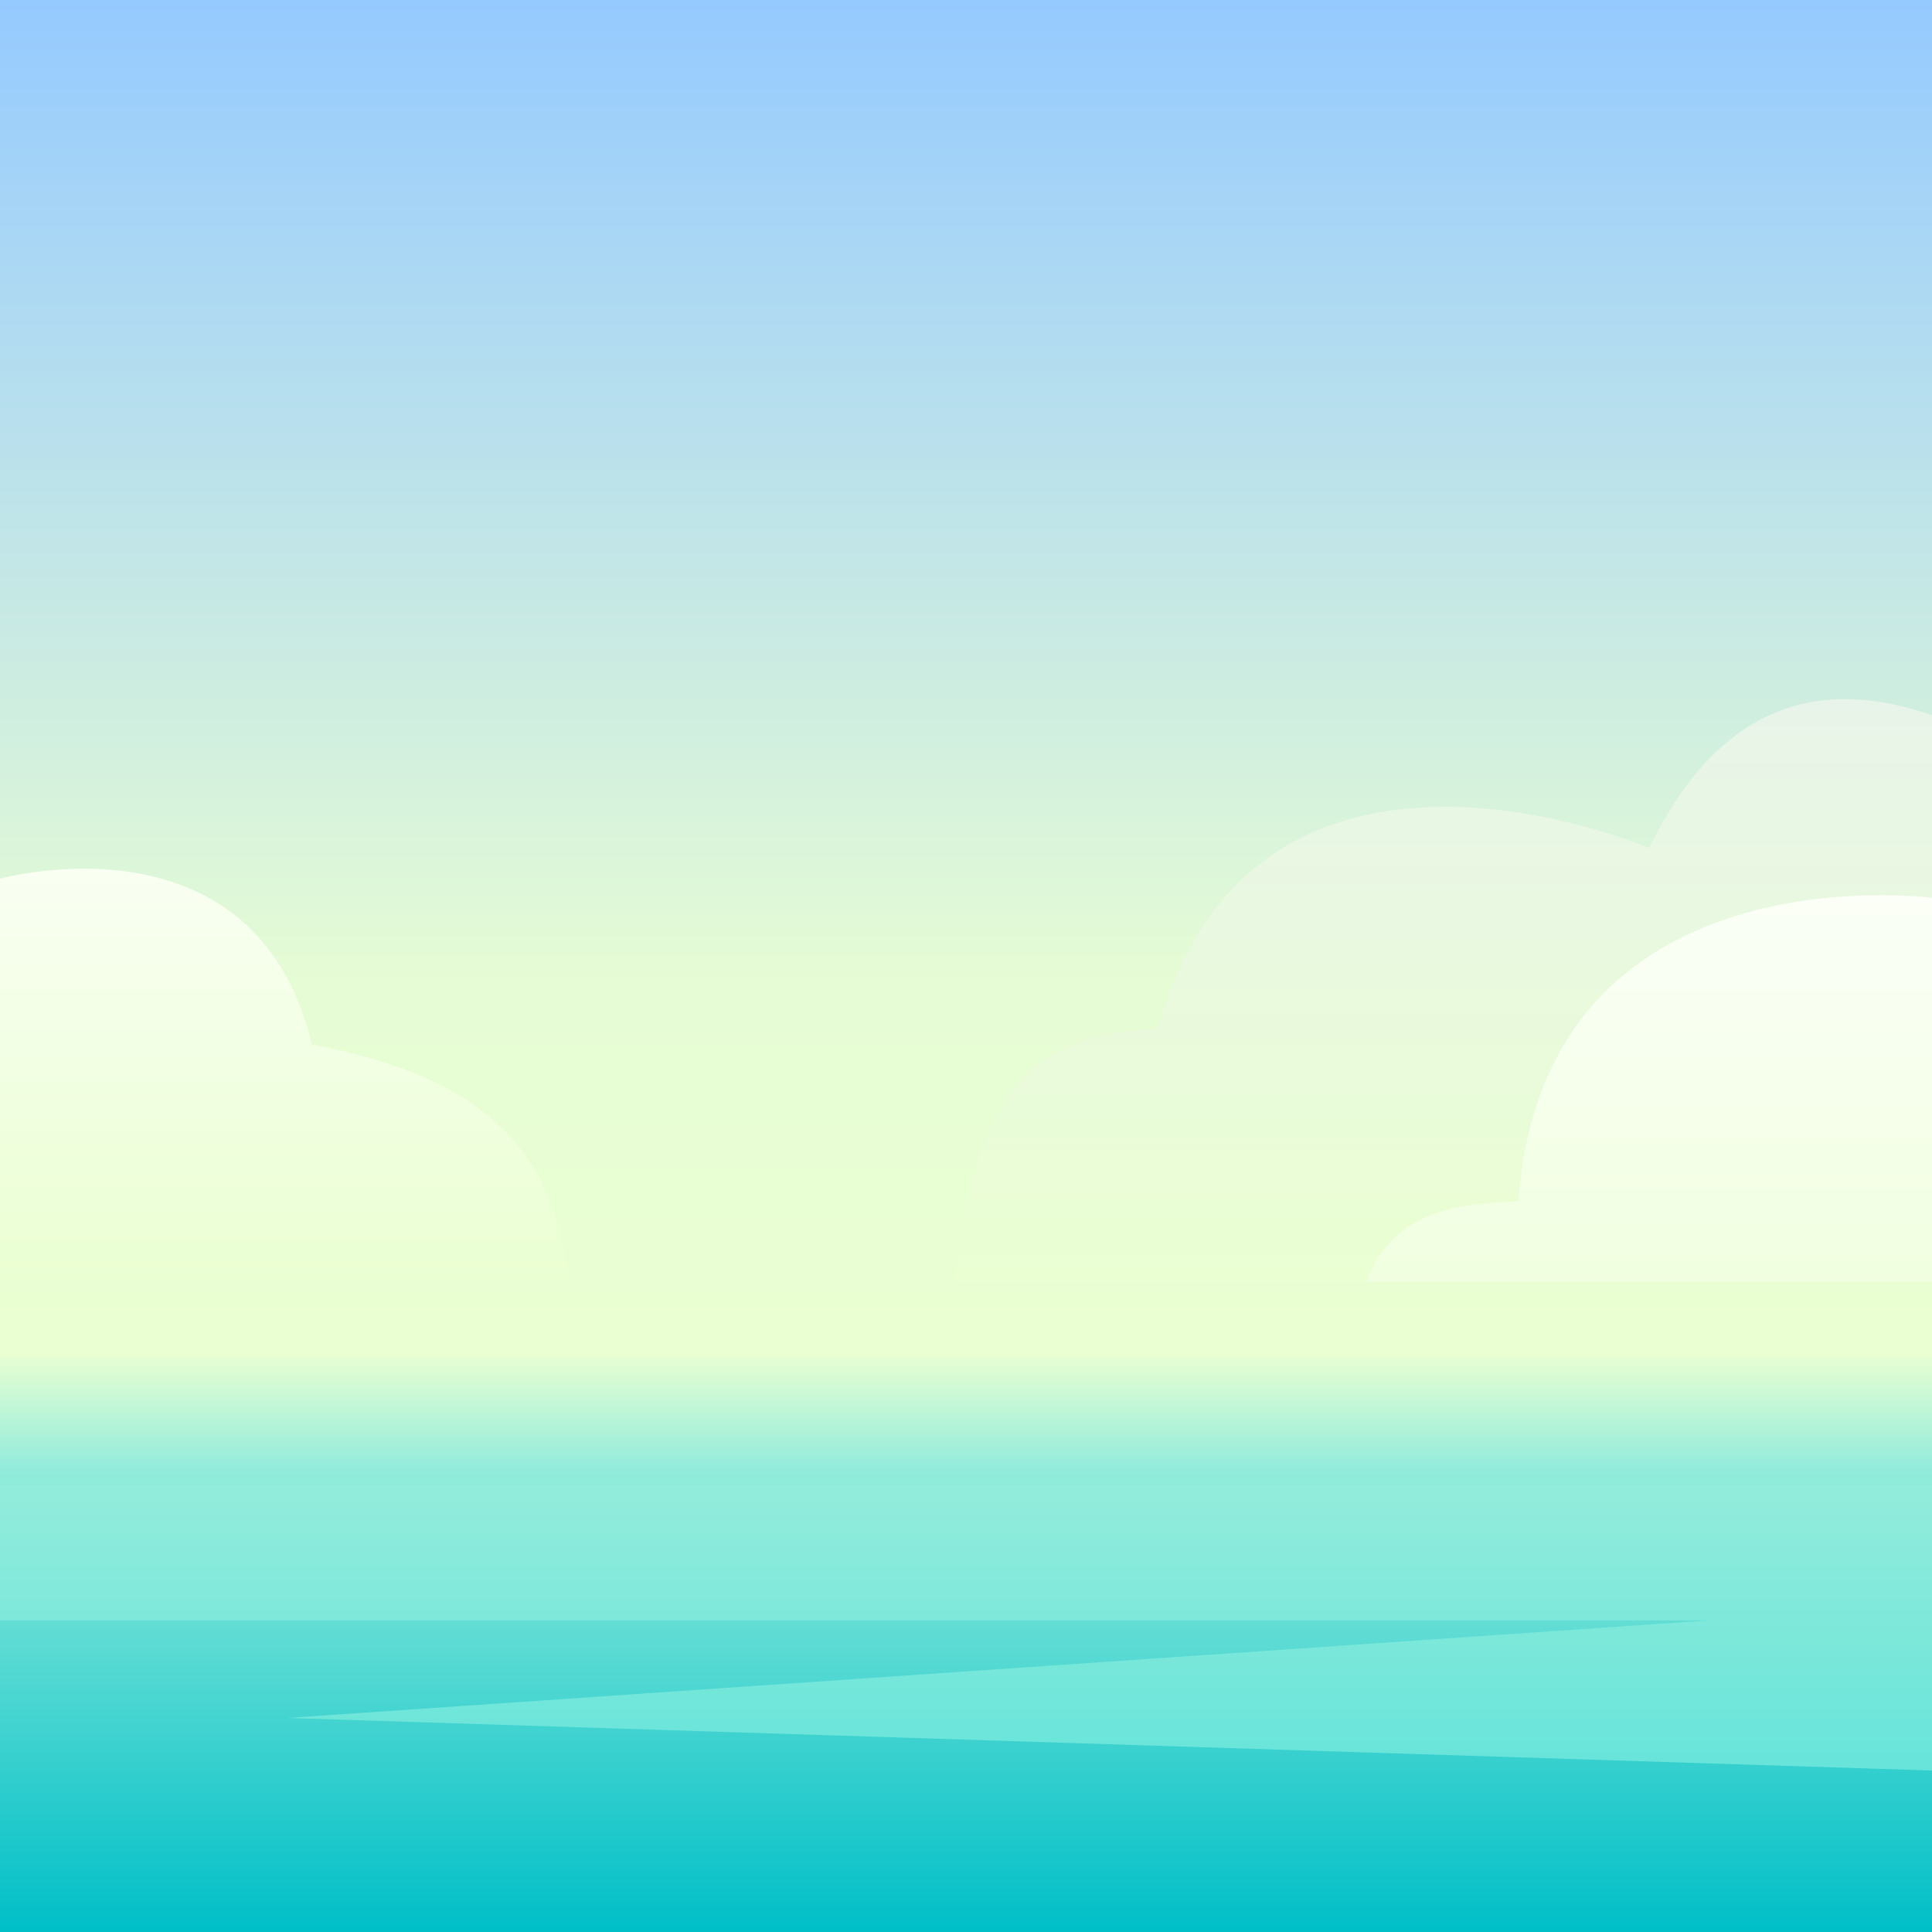
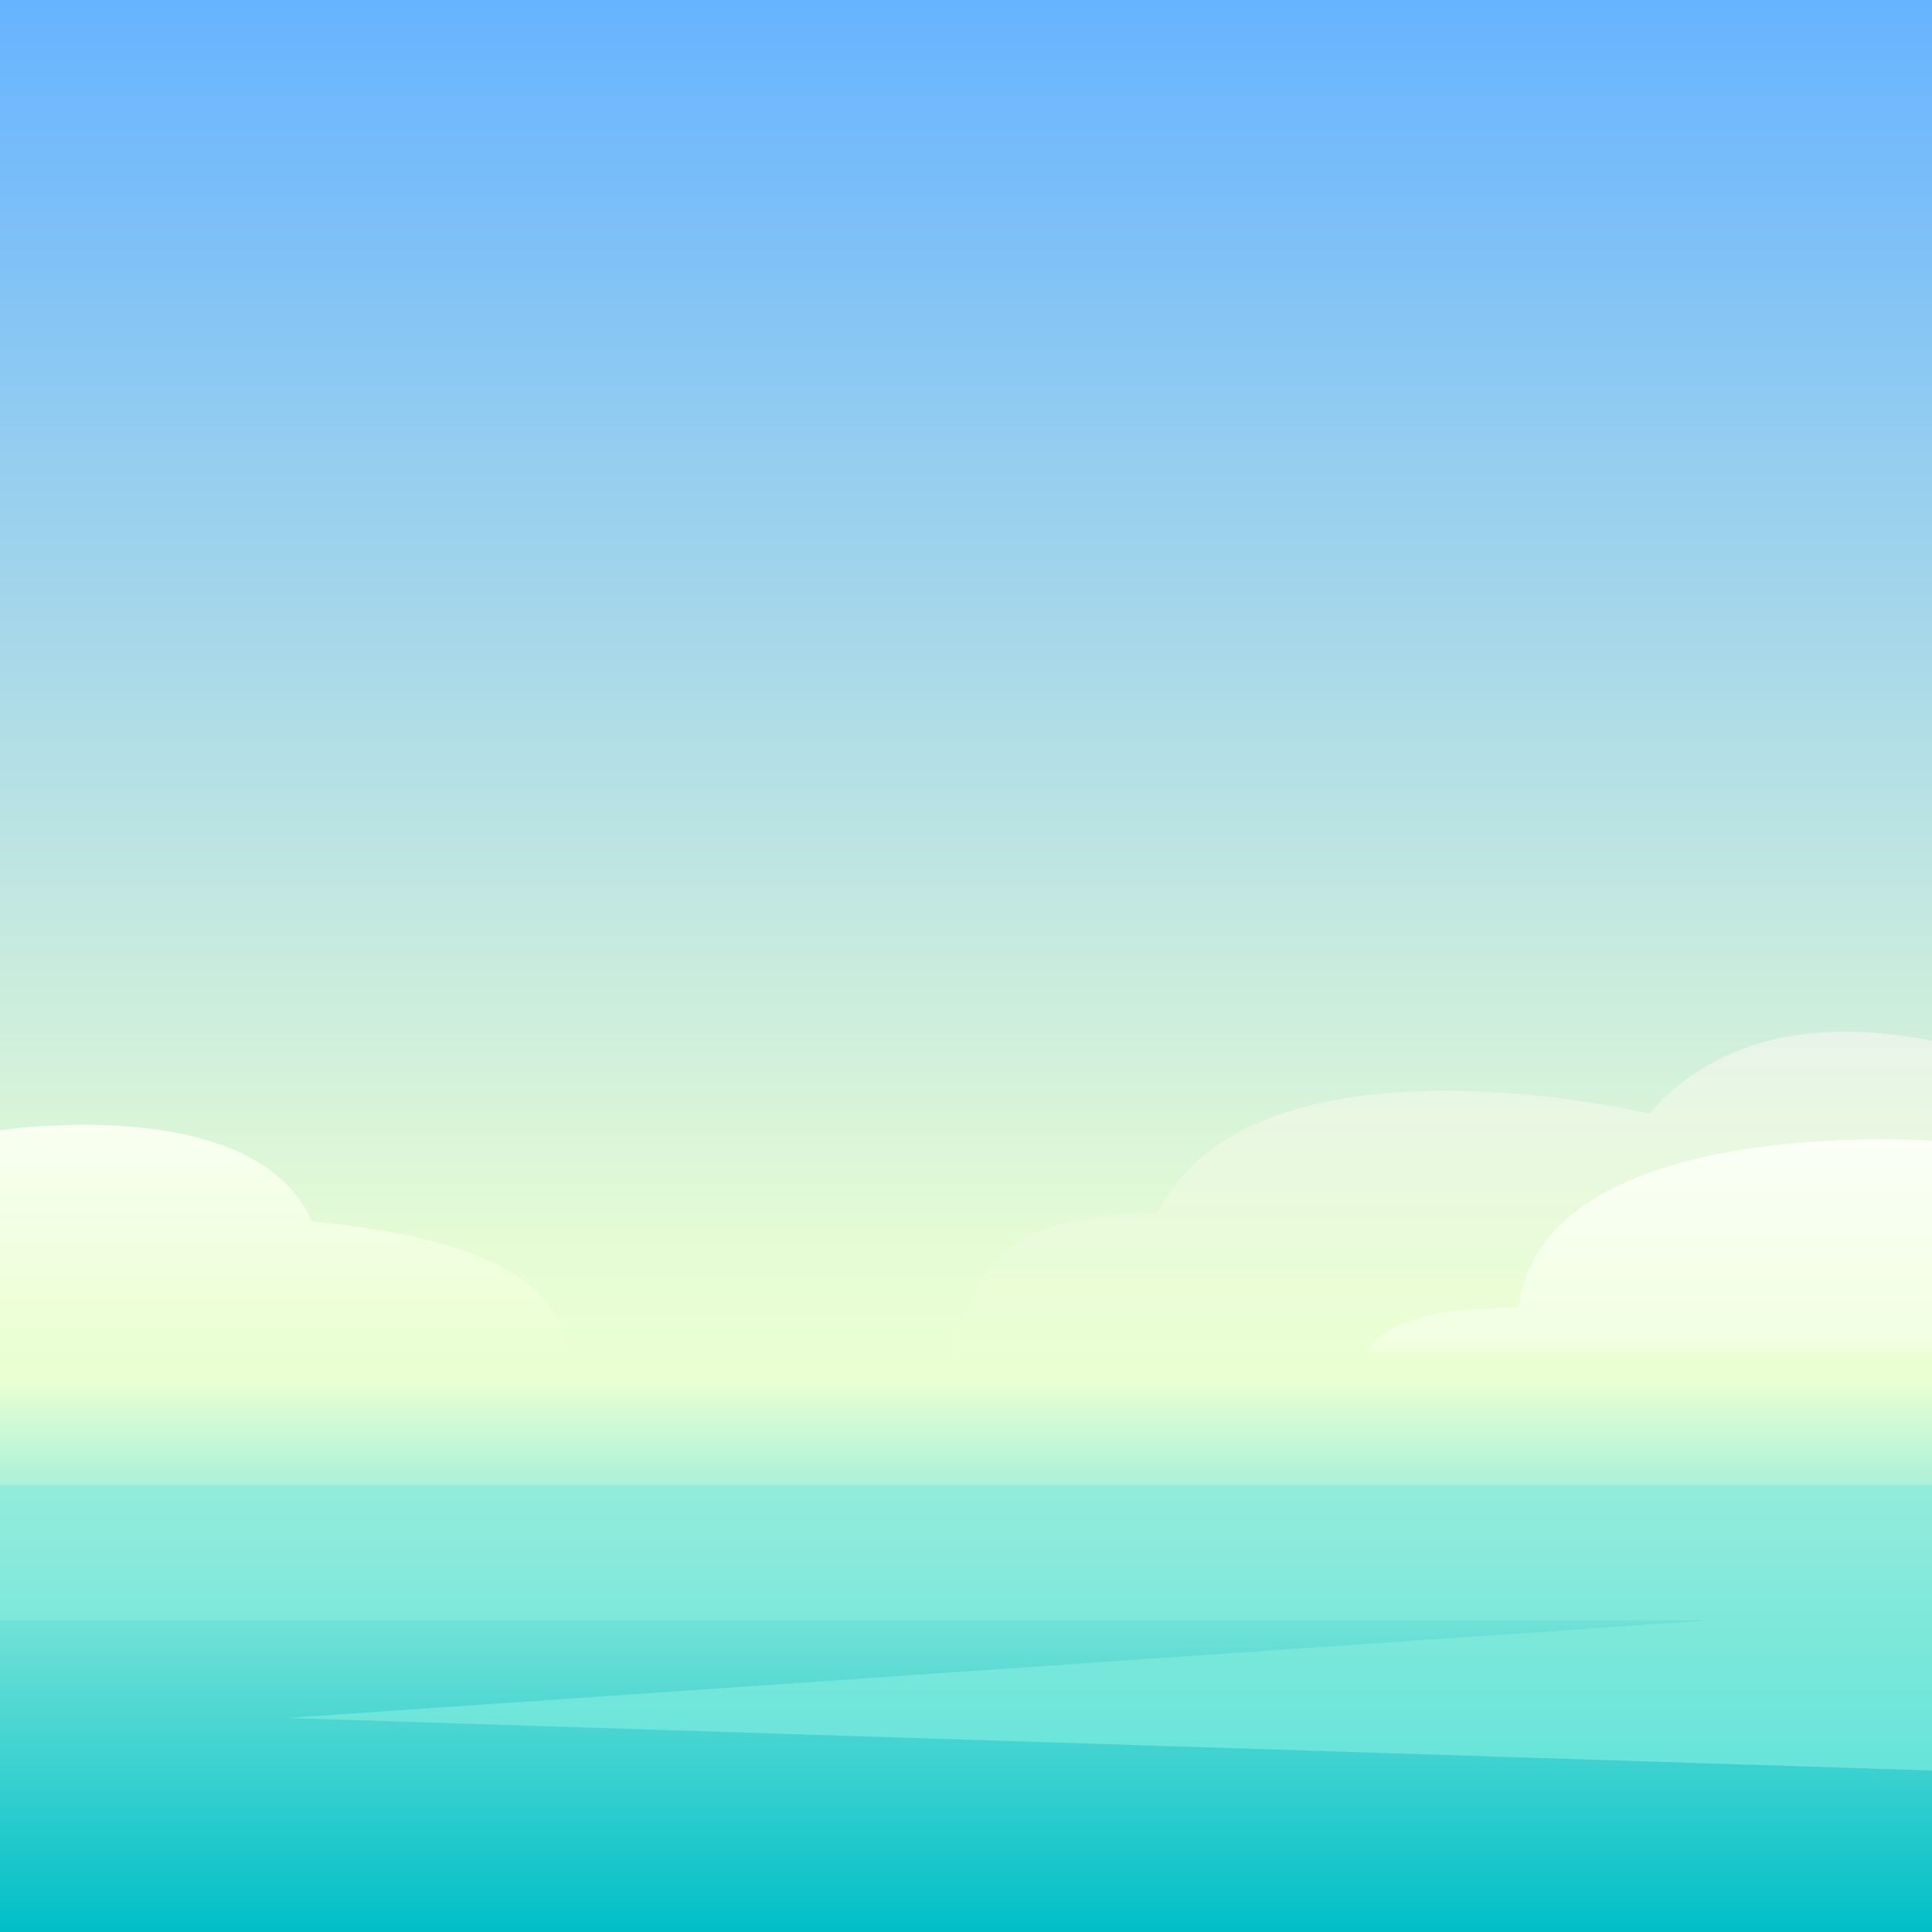
- <svg xmlns="http://www.w3.org/2000/svg" id="Layer_1" data-name="Layer 1" viewBox="0 0 600 600">
-   <defs>
-     <style>.cls-1{fill:url(#linear-gradient);}.cls-2{fill:url(#linear-gradient-2);}.cls-3{fill:url(#linear-gradient-3);}.cls-4{fill:url(#linear-gradient-4);}.cls-5{fill:url(#linear-gradient-5);}</style>
-     <linearGradient id="linear-gradient" x1="300" y1="600" x2="300" gradientTransform="matrix(1, 0, 0, -1, 0, 600)" gradientUnits="userSpaceOnUse">
-       <stop offset="0" stop-color="#00bfc7" />
-       <stop offset="0.24" stop-color="#93ecdb" />
-       <stop offset="0.3" stop-color="#eaffd2" />
-       <stop offset="0.49" stop-color="#e6fcd4" />
-       <stop offset="1" stop-color="#95caff" />
-     </linearGradient>
-     <linearGradient id="linear-gradient-2" x1="67.88" y1="398.07" x2="67.88" y2="217.13" gradientTransform="translate(380.33)" gradientUnits="userSpaceOnUse">
-       <stop offset="0" stop-color="#eaffd2" />
-       <stop offset="1" stop-color="#e8f4e9" />
-     </linearGradient>
-     <linearGradient id="linear-gradient-3" x1="511.68" y1="398.07" x2="511.68" y2="269.78" gradientTransform="matrix(-1, 0, 0, 1, 600, 0)" gradientUnits="userSpaceOnUse">
-       <stop offset="0" stop-color="#eaffd2" />
-       <stop offset="1" stop-color="#f9fff2" />
-     </linearGradient>
-     <linearGradient id="linear-gradient-4" x1="512.18" y1="398.07" x2="512.18" y2="278" gradientUnits="userSpaceOnUse">
-       <stop offset="0" stop-color="#f1ffe0" />
-       <stop offset="1" stop-color="#fbfff7" />
-     </linearGradient>
-     <linearGradient id="linear-gradient-5" x1="300" y1="549.86" x2="300" y2="461.24" gradientUnits="userSpaceOnUse">
-       <stop offset="0" stop-color="#67e4da" />
-       <stop offset="1" stop-color="#93ecdb" />
-     </linearGradient>
-   </defs>
-   <rect class="cls-1" width="600" height="600" transform="translate(600 600) rotate(180)" />
-   <path class="cls-2" d="M600,398.07V222.13c-39.47-13.73-68.34,1.08-87.82,41.24,0,0-122.36-52.8-152.57,56-34.87,2.51-55.06,11.31-63.19,78.74Z" />
-   <path class="cls-3" d="M0,398.07V272.89s79.27-22.09,96.85,51.54c47.33,8.84,75.05,28,79.79,73.64Z" />
-   <path class="cls-4" d="M600,278.83s-120.56-16.2-128.43,94.26c-15.73.73-38.55,1.36-47.2,25H600Z" />
-   <polygon class="cls-5" points="600 461.24 0 461.24 0 503.22 531.04 503.22 89.22 533.53 600 549.86 600 461.24" />
+ <svg xmlns="http://www.w3.org/2000/svg" version="1.1" id="Layer_1" x="0px" y="0px" viewBox="0 0 600 600" style="enable-background:new 0 0 600 600;" xml:space="preserve">
+   <style type="text/css">
+ 	.st0{fill:url(#SVGID_1_);}
+ 	.st1{fill:url(#SVGID_2_);}
+ 	.st2{fill:url(#SVGID_3_);}
+ 	.st3{fill:url(#SVGID_4_);}
+ 	.st4{fill:url(#SVGID_5_);}
+ </style>
+   <linearGradient id="SVGID_1_" gradientUnits="userSpaceOnUse" x1="300" y1="600" x2="300" y2="0" gradientTransform="matrix(-1 0 0 1 600 0)">
+     <stop offset="0" style="stop-color:#00BFC7" />
+     <stop offset="0.211" style="stop-color:#93ECDB" />
+     <stop offset="0.286" style="stop-color:#EAFFD2" />
+     <stop offset="0.35" style="stop-color:#E6FCD4" />
+     <stop offset="1" style="stop-color:#66B3FF" />
+   </linearGradient>
+   <polygon class="st0" points="0,600 600,600 600,0 0,0 " />
+   <linearGradient id="SVGID_2_" gradientUnits="userSpaceOnUse" x1="67.882" y1="419.67" x2="67.882" y2="320.436" gradientTransform="matrix(1 0 0 1 380.3273 0)">
+     <stop offset="0" style="stop-color:#EAFFD2" />
+     <stop offset="1" style="stop-color:#E8F4E9" />
+   </linearGradient>
+   <path class="st1" d="M600,419.67v-96.49c-39.47-7.53-68.34,0.59-87.82,22.62c0,0-122.36-28.96-152.58,30.69  c-34.86,1.38-55.05,6.2-63.19,43.18C356.85,419.67,600,419.67,600,419.67z" />
+   <linearGradient id="SVGID_3_" gradientUnits="userSpaceOnUse" x1="511.682" y1="419.67" x2="511.682" y2="349.312" gradientTransform="matrix(-1 0 0 1 600 0)">
+     <stop offset="0" style="stop-color:#EAFFD2" />
+     <stop offset="1" style="stop-color:#F9FFF2" />
+   </linearGradient>
+   <path class="st2" d="M0,419.67v-68.65c0,0,79.27-12.12,96.85,28.27c47.33,4.85,75.05,15.35,79.78,40.39  C141.48,419.67,0,419.67,0,419.67z" />
+   <linearGradient id="SVGID_4_" gradientUnits="userSpaceOnUse" x1="512.183" y1="419.67" x2="512.183" y2="353.819">
+     <stop offset="0" style="stop-color:#F1FFE0" />
+     <stop offset="1" style="stop-color:#FBFFF7" />
+   </linearGradient>
+   <path class="st3" d="M600,354.28c0,0-120.56-8.88-128.43,51.69c-15.73,0.4-38.55,0.75-47.2,13.7c23.6,0,175.63,0,175.63,0V354.28z" />
+   <linearGradient id="SVGID_5_" gradientUnits="userSpaceOnUse" x1="300" y1="549.859" x2="300" y2="461.236">
+     <stop offset="0" style="stop-color:#67E4DA" />
+     <stop offset="1" style="stop-color:#93ECDB" />
+   </linearGradient>
+   <polygon class="st4" points="600,461.24 0,461.24 0,503.22 531.04,503.22 89.22,533.53 600,549.86 " />
</svg>
